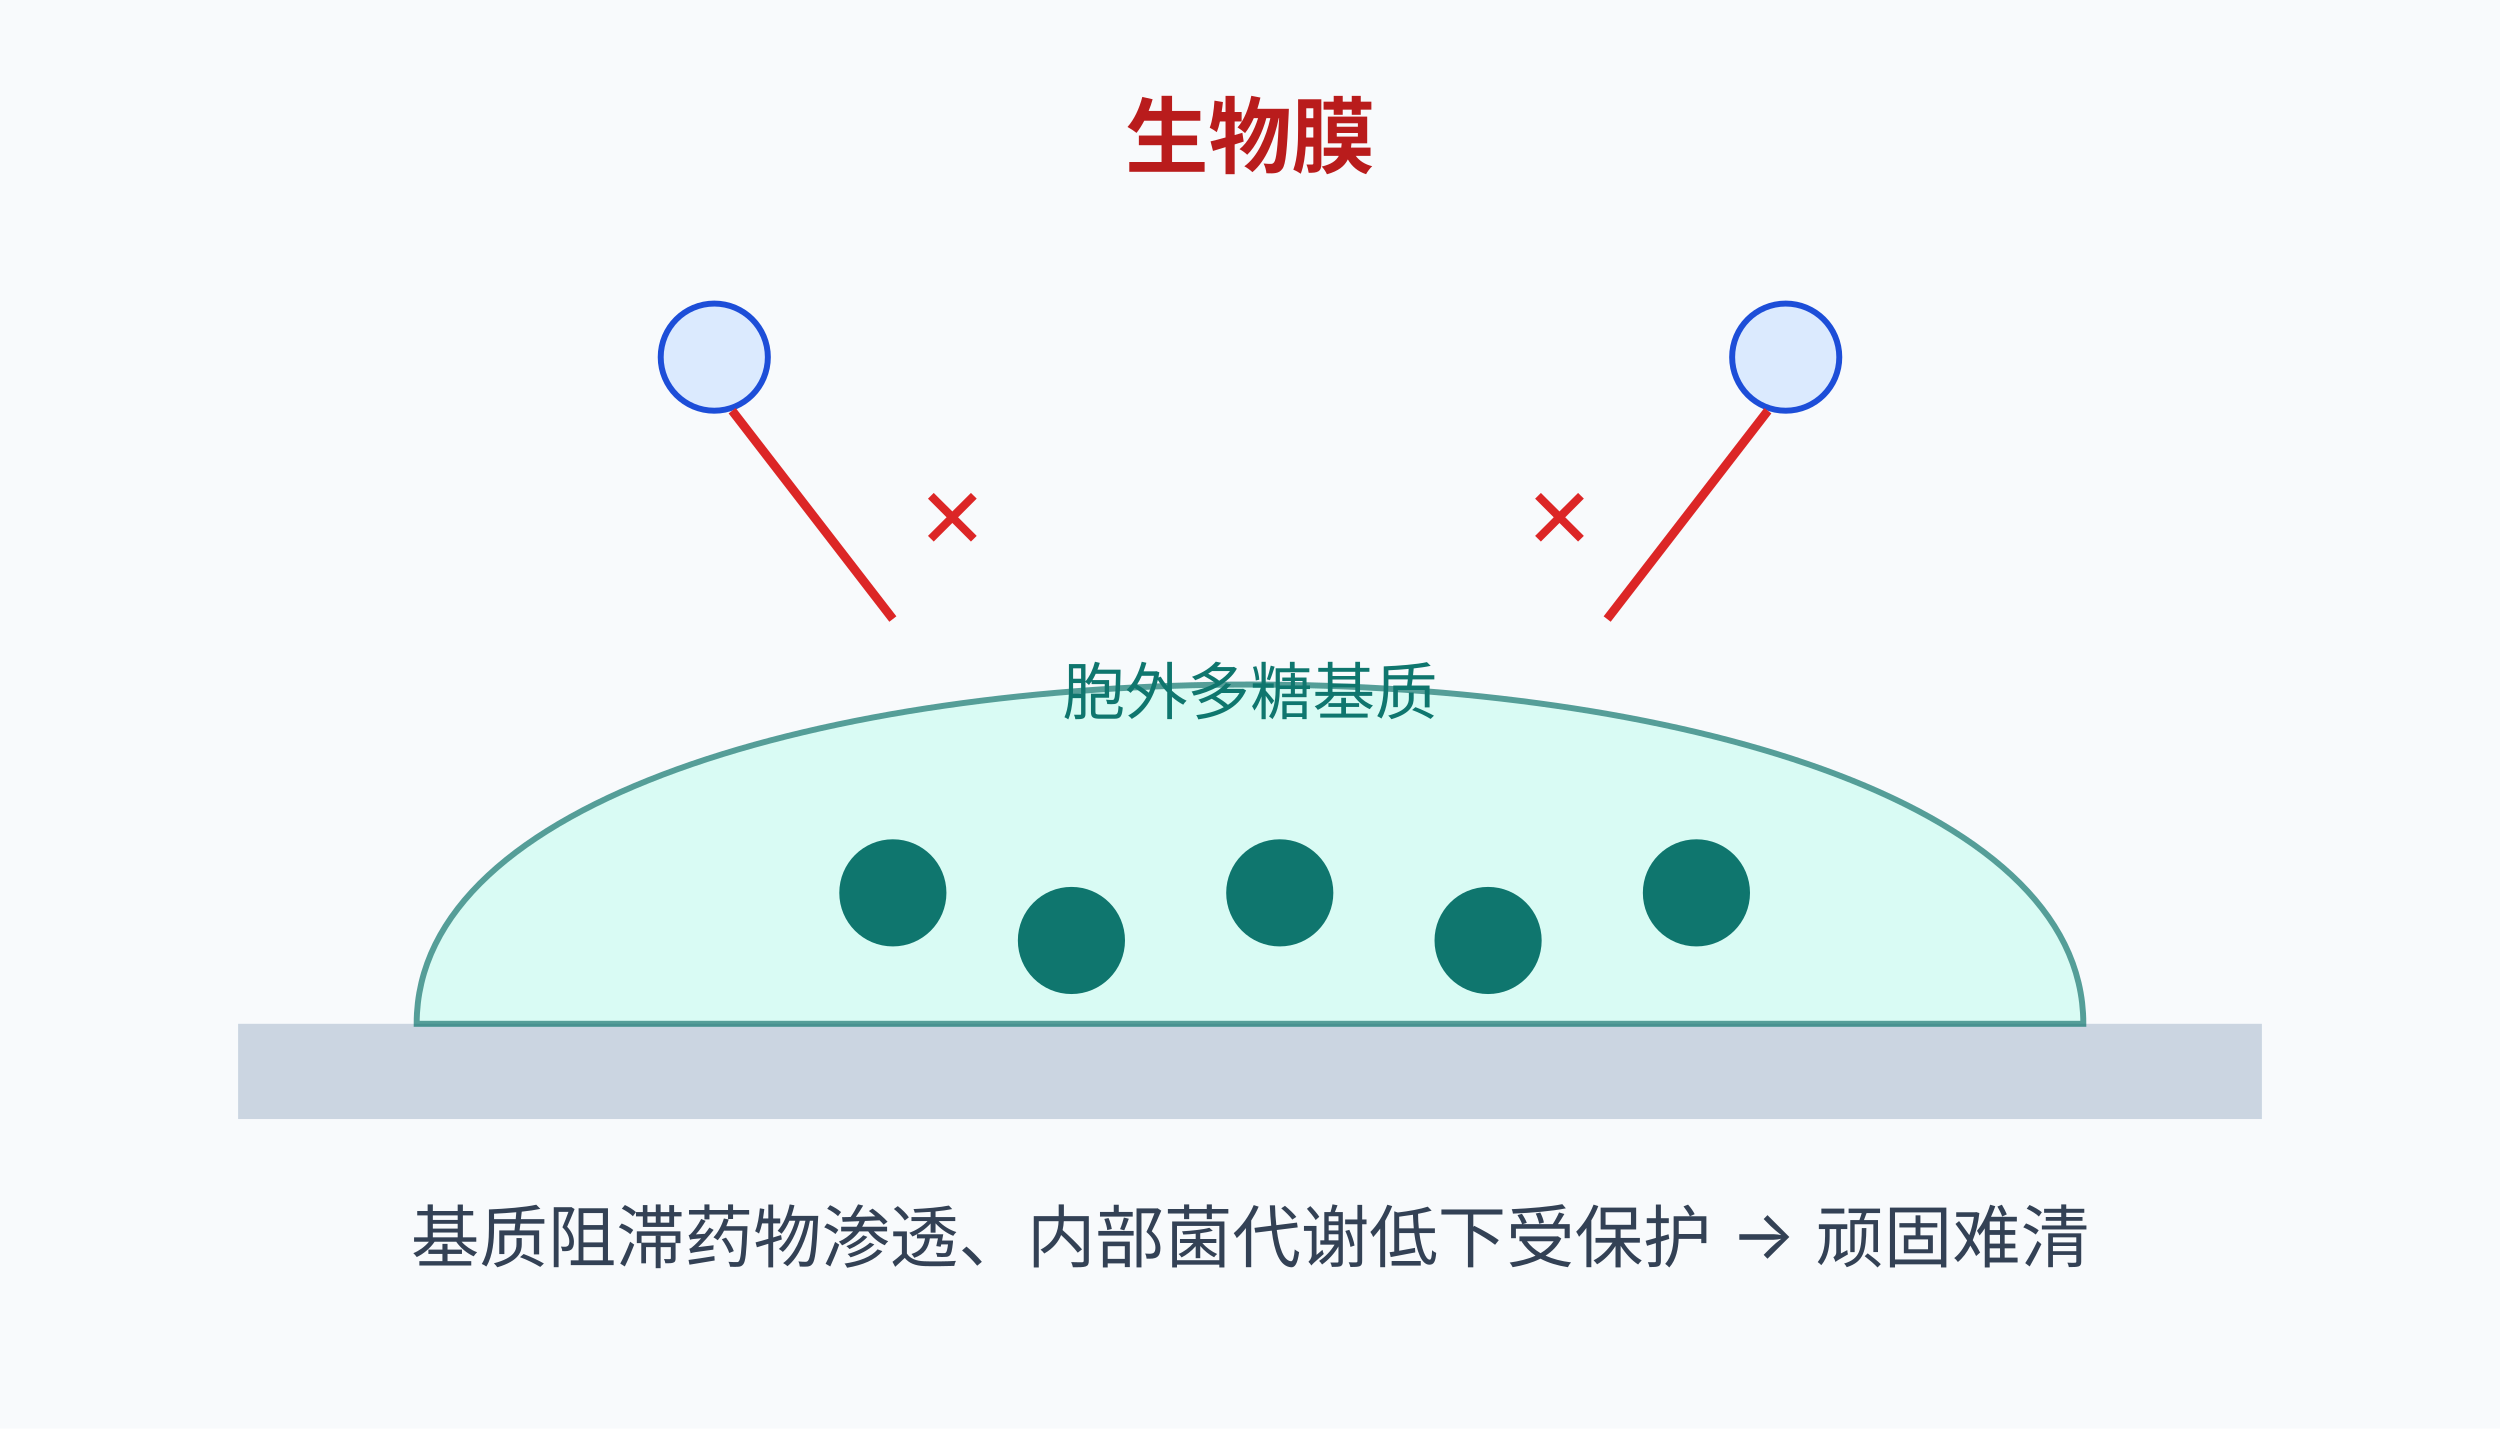
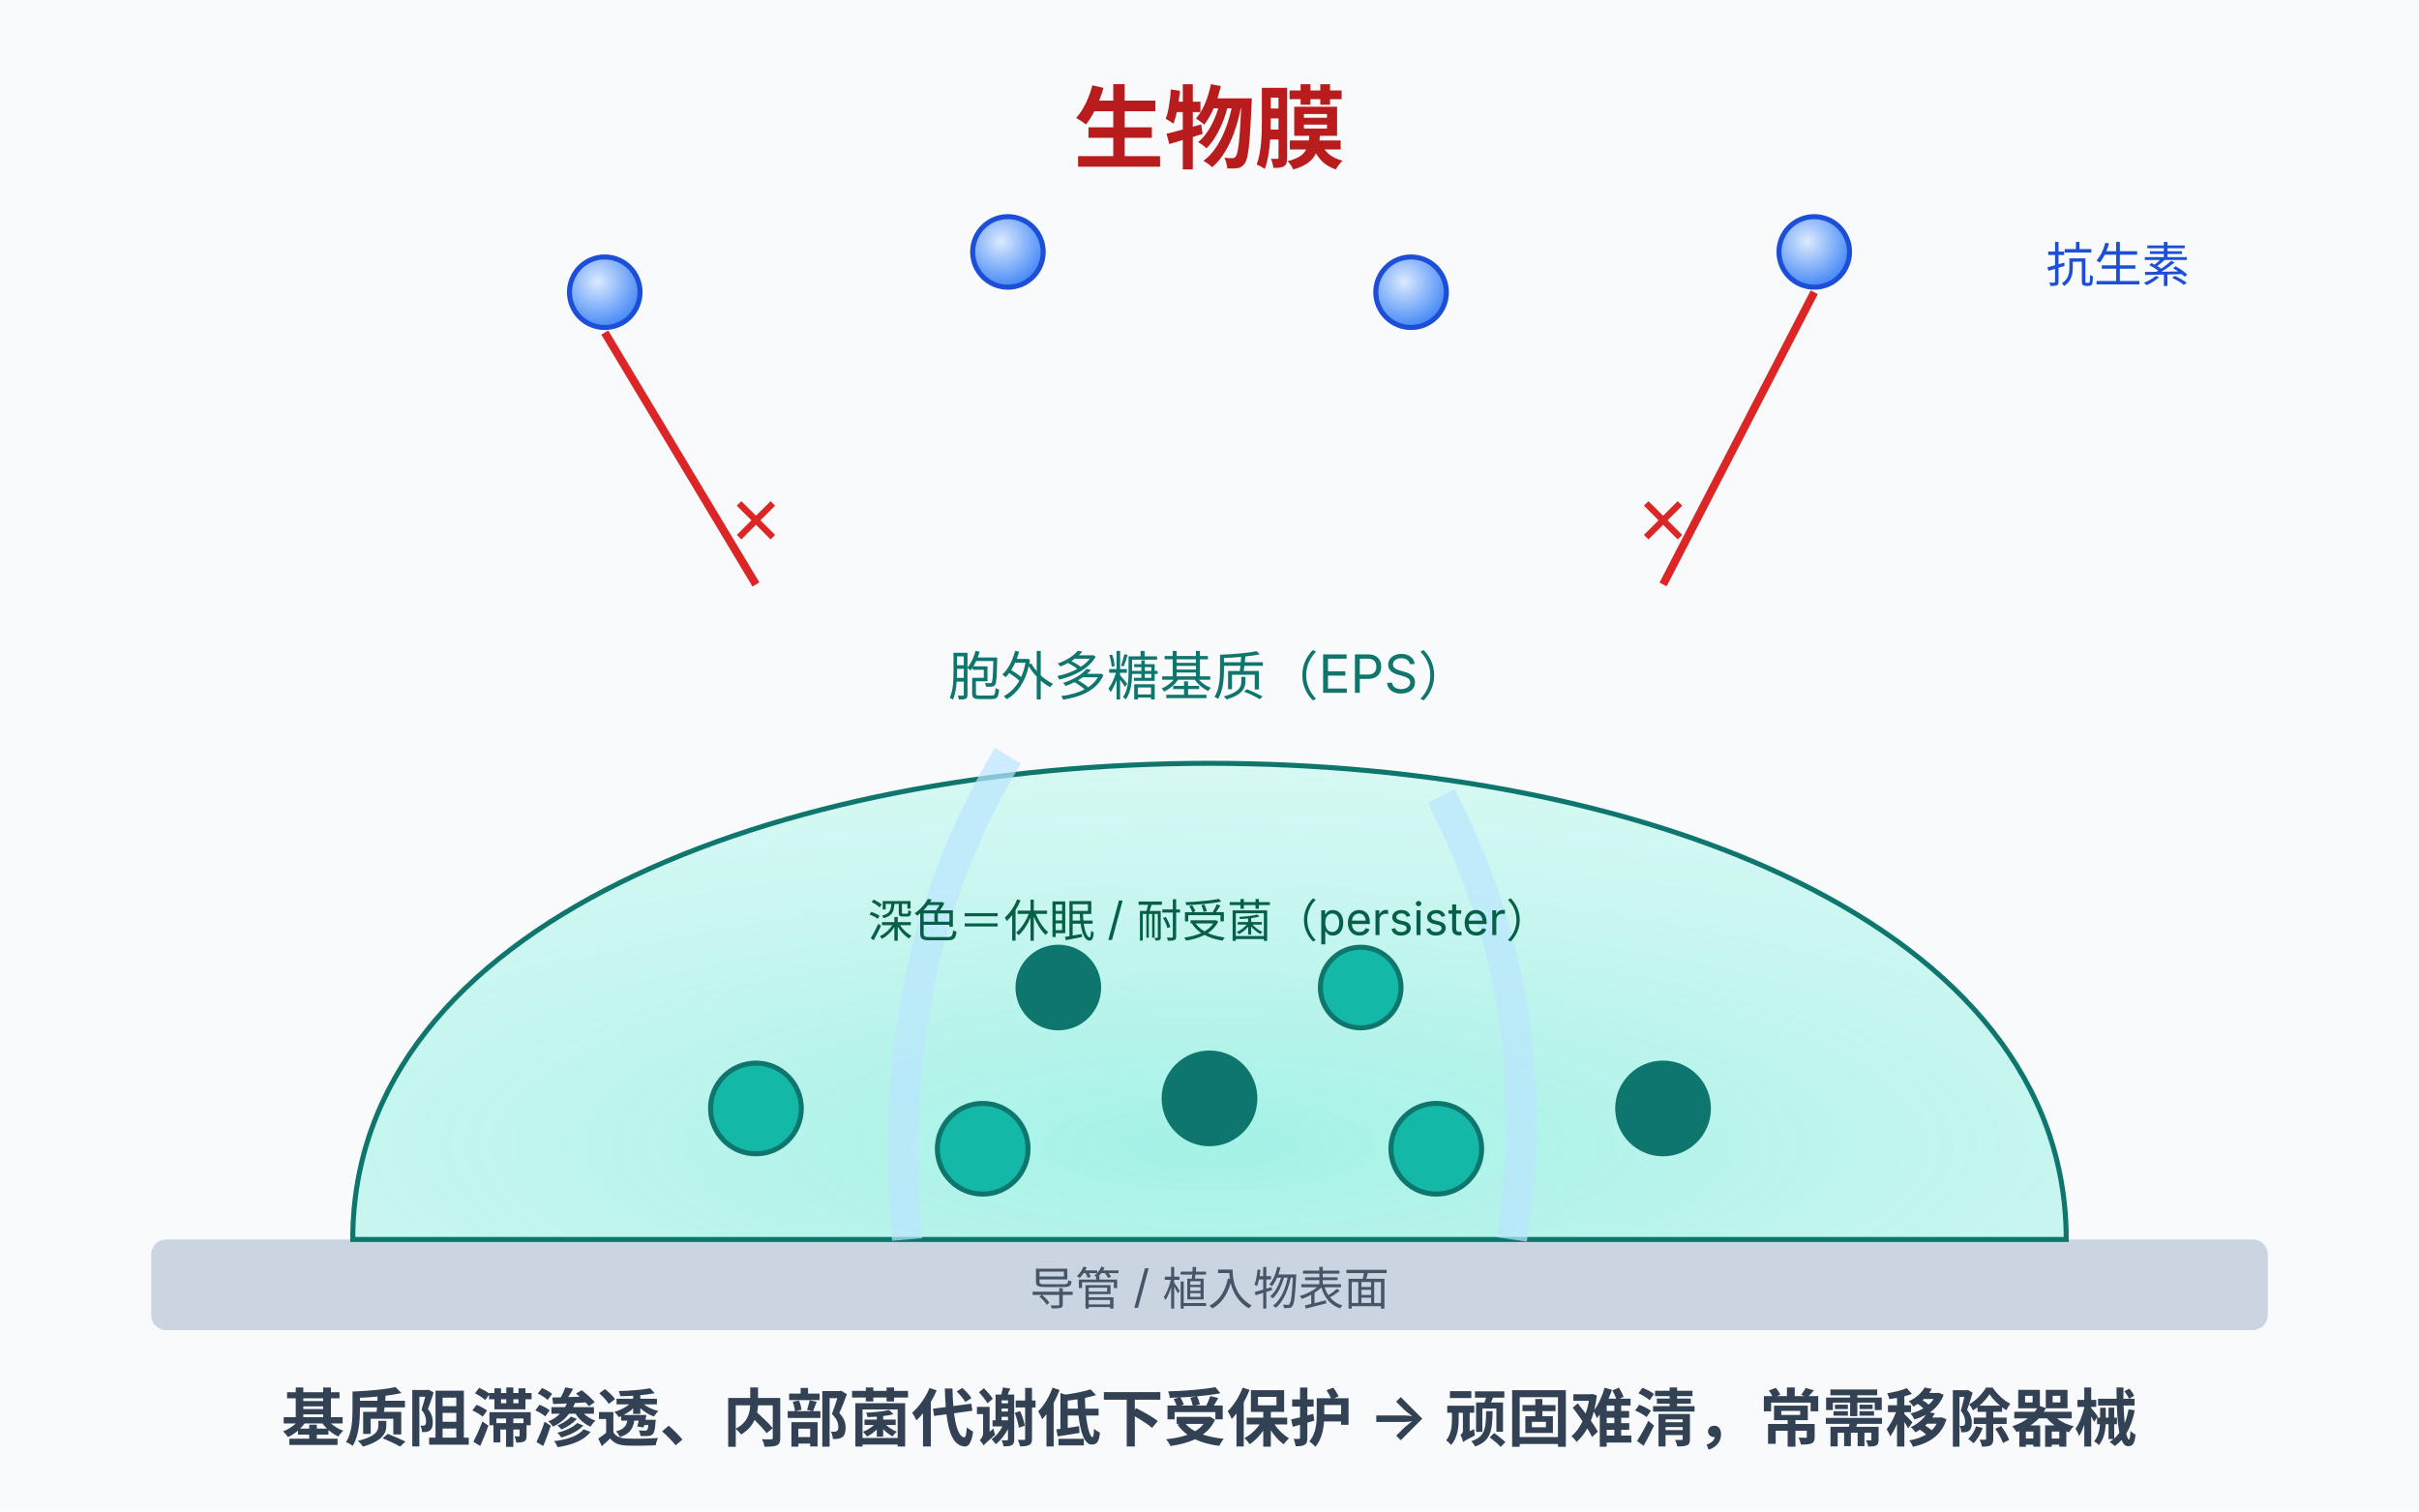
- <svg xmlns="http://www.w3.org/2000/svg" viewBox="0 0 420 240" font-family="-apple-system,'PingFang SC','Microsoft YaHei',sans-serif">
-   <rect width="420" height="240" fill="#f8fafc" />
-   <text x="210" y="28" text-anchor="middle" font-size="14" font-weight="700" fill="#b91c1c">生物膜</text>
-   <rect x="40" y="172" width="340" height="16" fill="#cbd5e1" />
-   <text x="44" y="184" font-size="9" fill="#475569" />
-   <path d="M70,172 C70,96 350,96 350,172 z" fill="#ccfbf1" stroke="#0f766e" opacity="0.7" />
-   <text x="210" y="120" text-anchor="middle" font-size="10.5" fill="#0f766e">胞外多糖基质</text>
-   <circle cx="150" cy="150" r="9" fill="#0f766e" />
-   <circle cx="180" cy="158" r="9" fill="#0f766e" />
-   <circle cx="215" cy="150" r="9" fill="#0f766e" />
-   <circle cx="250" cy="158" r="9" fill="#0f766e" />
-   <circle cx="285" cy="150" r="9" fill="#0f766e" />
-   <circle cx="120" cy="60" r="9" fill="#dbeafe" stroke="#1d4ed8" />
-   <circle cx="300" cy="60" r="9" fill="#dbeafe" stroke="#1d4ed8" />
-   <line x1="123" y1="69" x2="150" y2="104" stroke="#dc2626" stroke-width="1.5" />
-   <text x="160" y="92" text-anchor="middle" font-size="14" fill="#dc2626" font-weight="700">✕</text>
-   <line x1="297" y1="69" x2="270" y2="104" stroke="#dc2626" stroke-width="1.5" />
-   <text x="262" y="92" text-anchor="middle" font-size="14" fill="#dc2626" font-weight="700">✕</text>
-   <text x="210" y="212" text-anchor="middle" font-size="11.5" fill="#334155">基质阻滞药物渗透、内部菌代谢低下受保护 → 顽固难清</text>
+ <svg xmlns="http://www.w3.org/2000/svg" viewBox="0 0 480 300" font-family="-apple-system,'PingFang SC','Microsoft YaHei',sans-serif">
+   <defs>
+     <radialGradient id="bfMatrix" cx="0.5" cy="0.8" r="0.9">
+       <stop offset="0" stop-color="#5eead4" stop-opacity="0.55" />
+       <stop offset="1" stop-color="#99f6e4" stop-opacity="0.3" />
+     </radialGradient>
+     <radialGradient id="bfDrug" cx="0.4" cy="0.35" r="0.7">
+       <stop offset="0" stop-color="#dbeafe" />
+       <stop offset="1" stop-color="#3b82f6" />
+     </radialGradient>
+     <filter id="bfSh" x="-30%" y="-30%" width="160%" height="160%">
+       <feDropShadow dx="0" dy="1.4" stdDeviation="1.5" flood-color="#0f172a" flood-opacity="0.18" />
+     </filter>
+   </defs>
+   <rect width="480" height="300" fill="#f8fafc" />
+   <text x="240" y="32" text-anchor="middle" font-size="18" font-weight="700" fill="#b91c1c">生物膜</text>
+   <g>
+     <circle cx="120" cy="58" r="7" fill="url(#bfDrug)" stroke="#1d4ed8" />
+     <circle cx="200" cy="50" r="7" fill="url(#bfDrug)" stroke="#1d4ed8" />
+     <circle cx="280" cy="58" r="7" fill="url(#bfDrug)" stroke="#1d4ed8" />
+     <circle cx="360" cy="50" r="7" fill="url(#bfDrug)" stroke="#1d4ed8" />
+   </g>
+   <text x="406" y="56" font-size="9.5" fill="#1d4ed8">抗生素</text>
+   <rect x="30" y="246" width="420" height="18" rx="3" fill="#cbd5e1" />
+   <text x="240" y="259" text-anchor="middle" font-size="9" fill="#475569">导管 / 植入物表面</text>
+   <path d="M70,246 C70,120 410,120 410,246 z" fill="url(#bfMatrix)" stroke="#0f766e" />
+   <text x="240" y="138" text-anchor="middle" font-size="10.5" fill="#0f766e">胞外多糖基质（EPS）</text>
+   <path d="M180,246 C176,200 188,170 200,150" fill="none" stroke="#bae6fd" stroke-width="6" opacity="0.7" />
+   <path d="M300,246 C306,205 296,178 286,158" fill="none" stroke="#bae6fd" stroke-width="6" opacity="0.7" />
+   <g stroke="#0f766e">
+     <circle cx="150" cy="220" r="9" fill="#14b8a6" />
+     <circle cx="195" cy="228" r="9" fill="#14b8a6" />
+     <circle cx="240" cy="218" r="9" fill="#0f766e" />
+     <circle cx="285" cy="228" r="9" fill="#14b8a6" />
+     <circle cx="330" cy="220" r="9" fill="#0f766e" />
+     <circle cx="210" cy="196" r="8" fill="#0f766e" />
+     <circle cx="270" cy="196" r="8" fill="#14b8a6" />
+   </g>
+   <text x="240" y="186" text-anchor="middle" font-size="9" fill="#065f46">深色＝休眠 / 耐受菌（persister）</text>
+   <line x1="120" y1="66" x2="150" y2="116" stroke="#dc2626" stroke-width="1.6" />
+   <text x="150" y="108" text-anchor="middle" font-size="13" fill="#dc2626" font-weight="700">✕</text>
+   <line x1="360" y1="58" x2="330" y2="116" stroke="#dc2626" stroke-width="1.6" />
+   <text x="330" y="108" text-anchor="middle" font-size="13" fill="#dc2626" font-weight="700">✕</text>
+   <text x="240" y="286" text-anchor="middle" font-size="12.5" font-weight="600" fill="#334155">基质阻滞渗透、内部菌代谢低下受保护 → 顽固难清，常需移除器械</text>
</svg>
